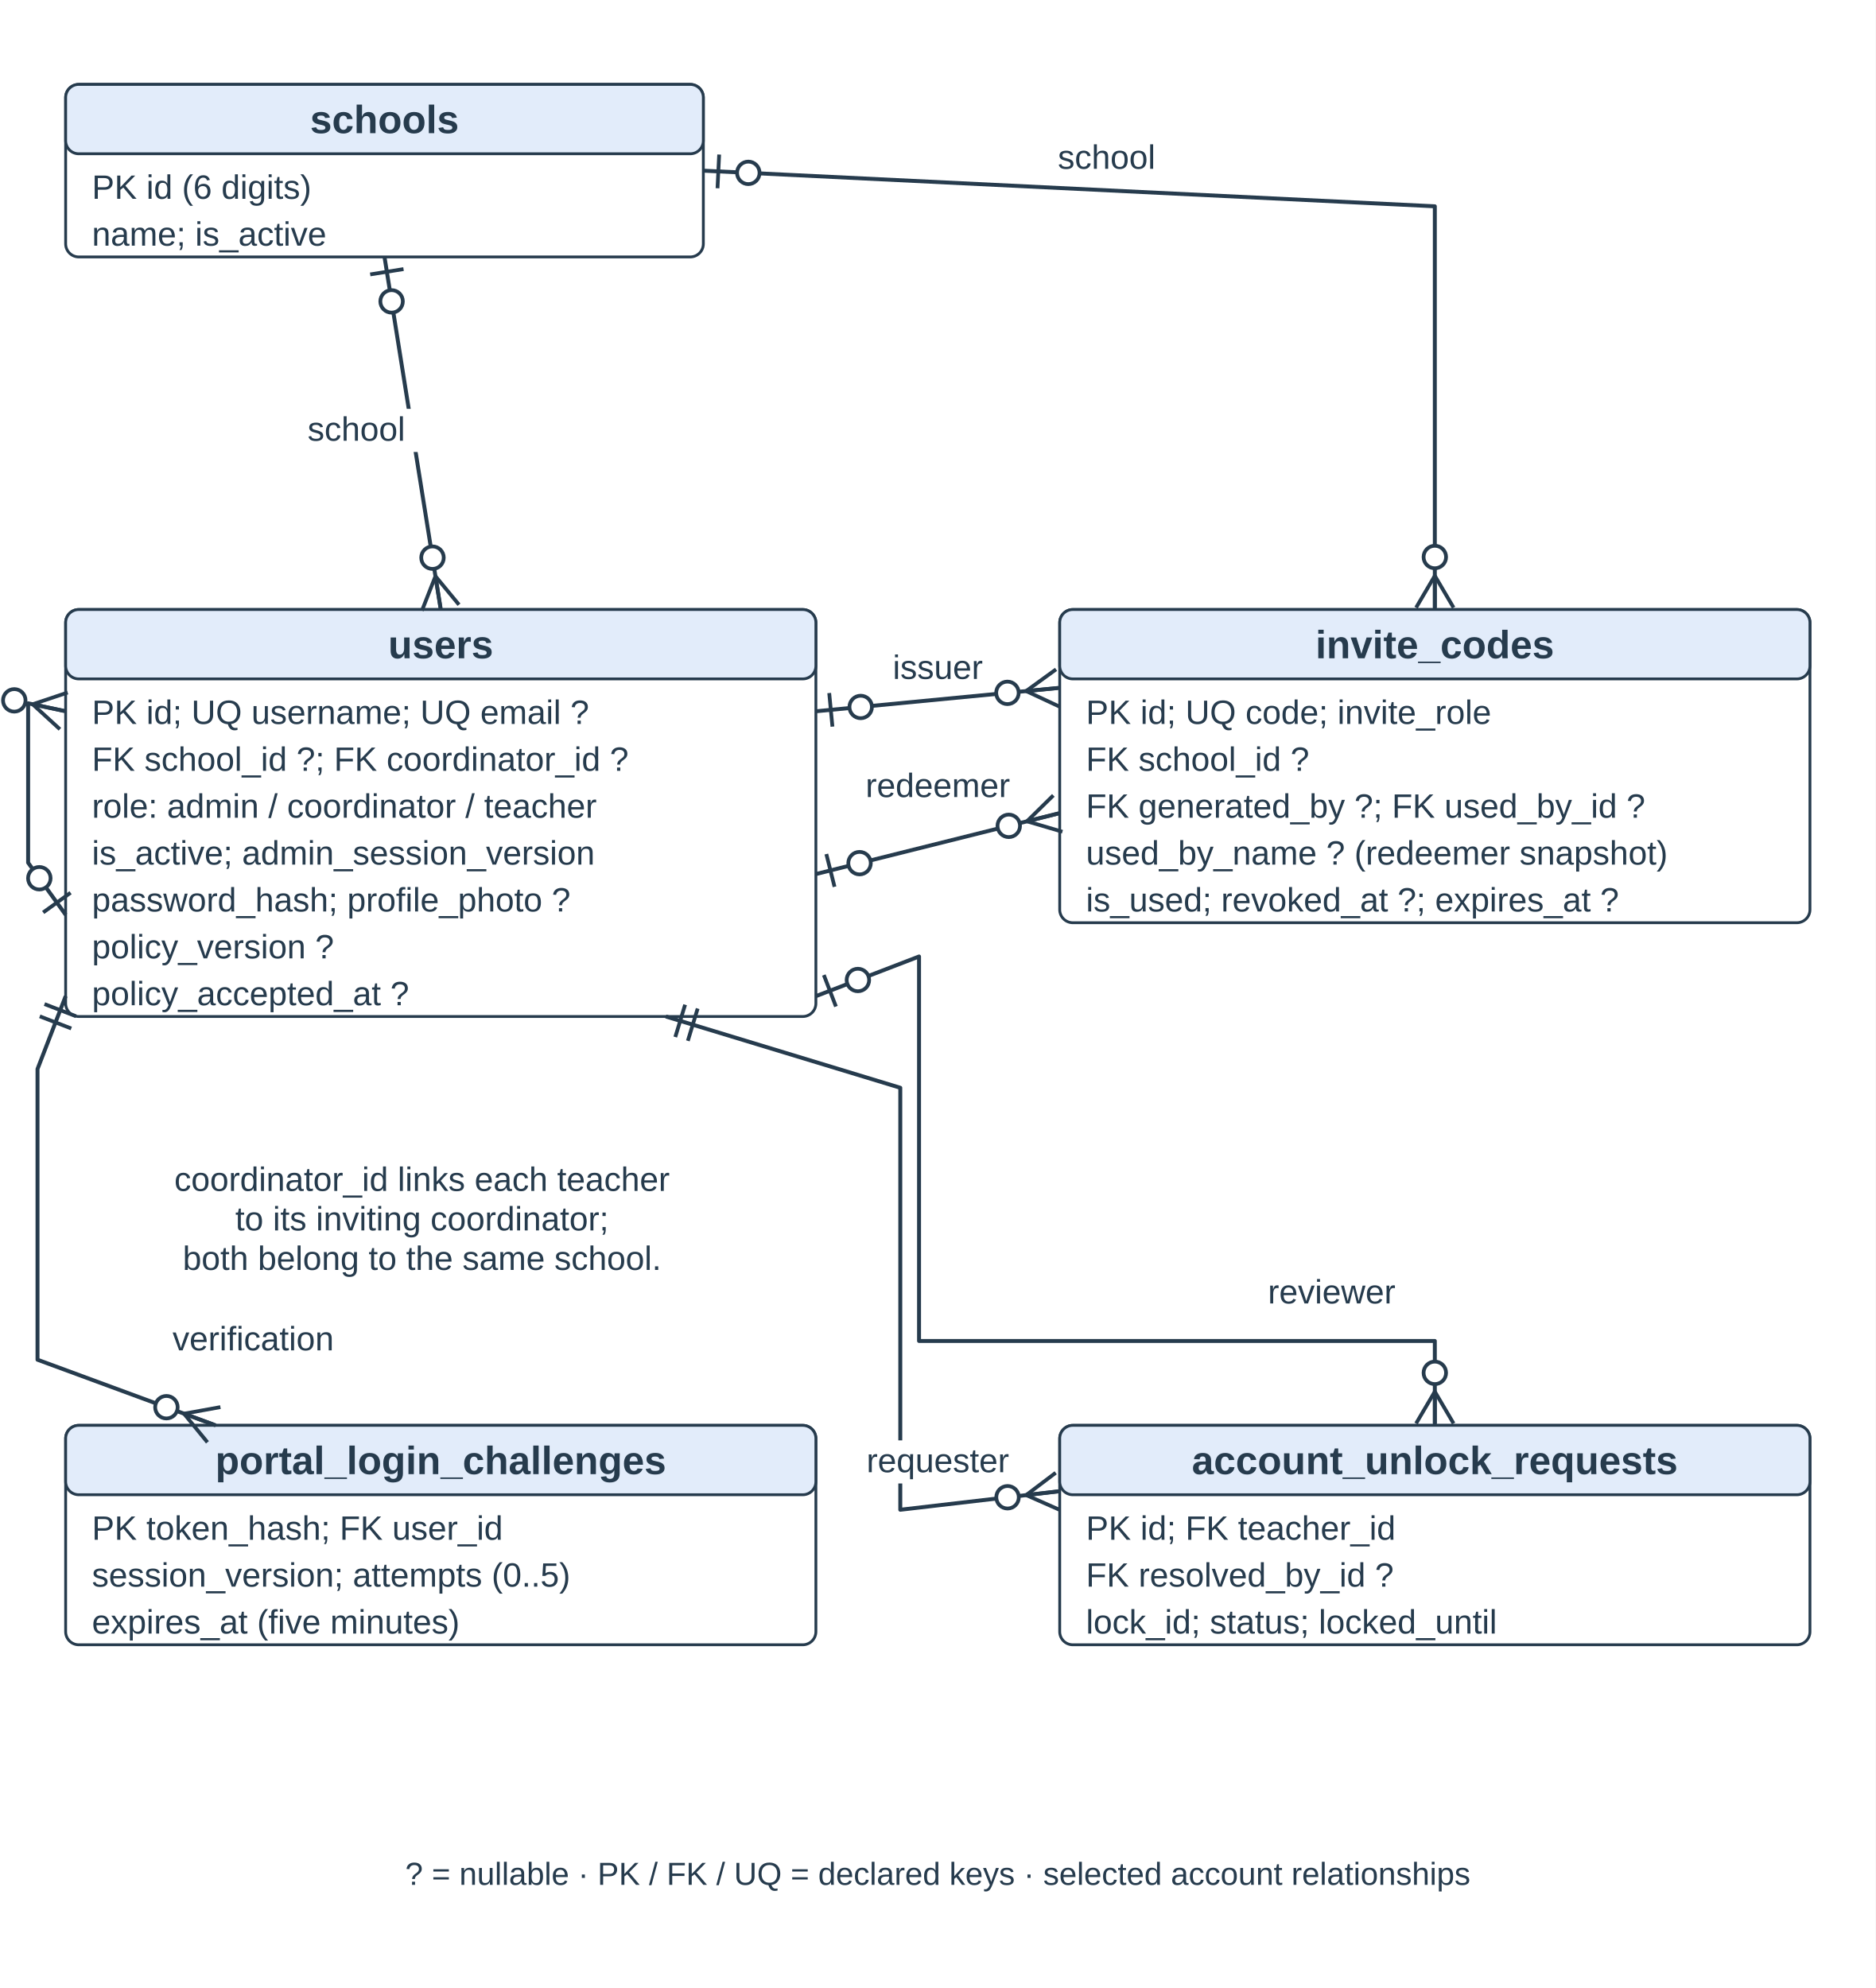
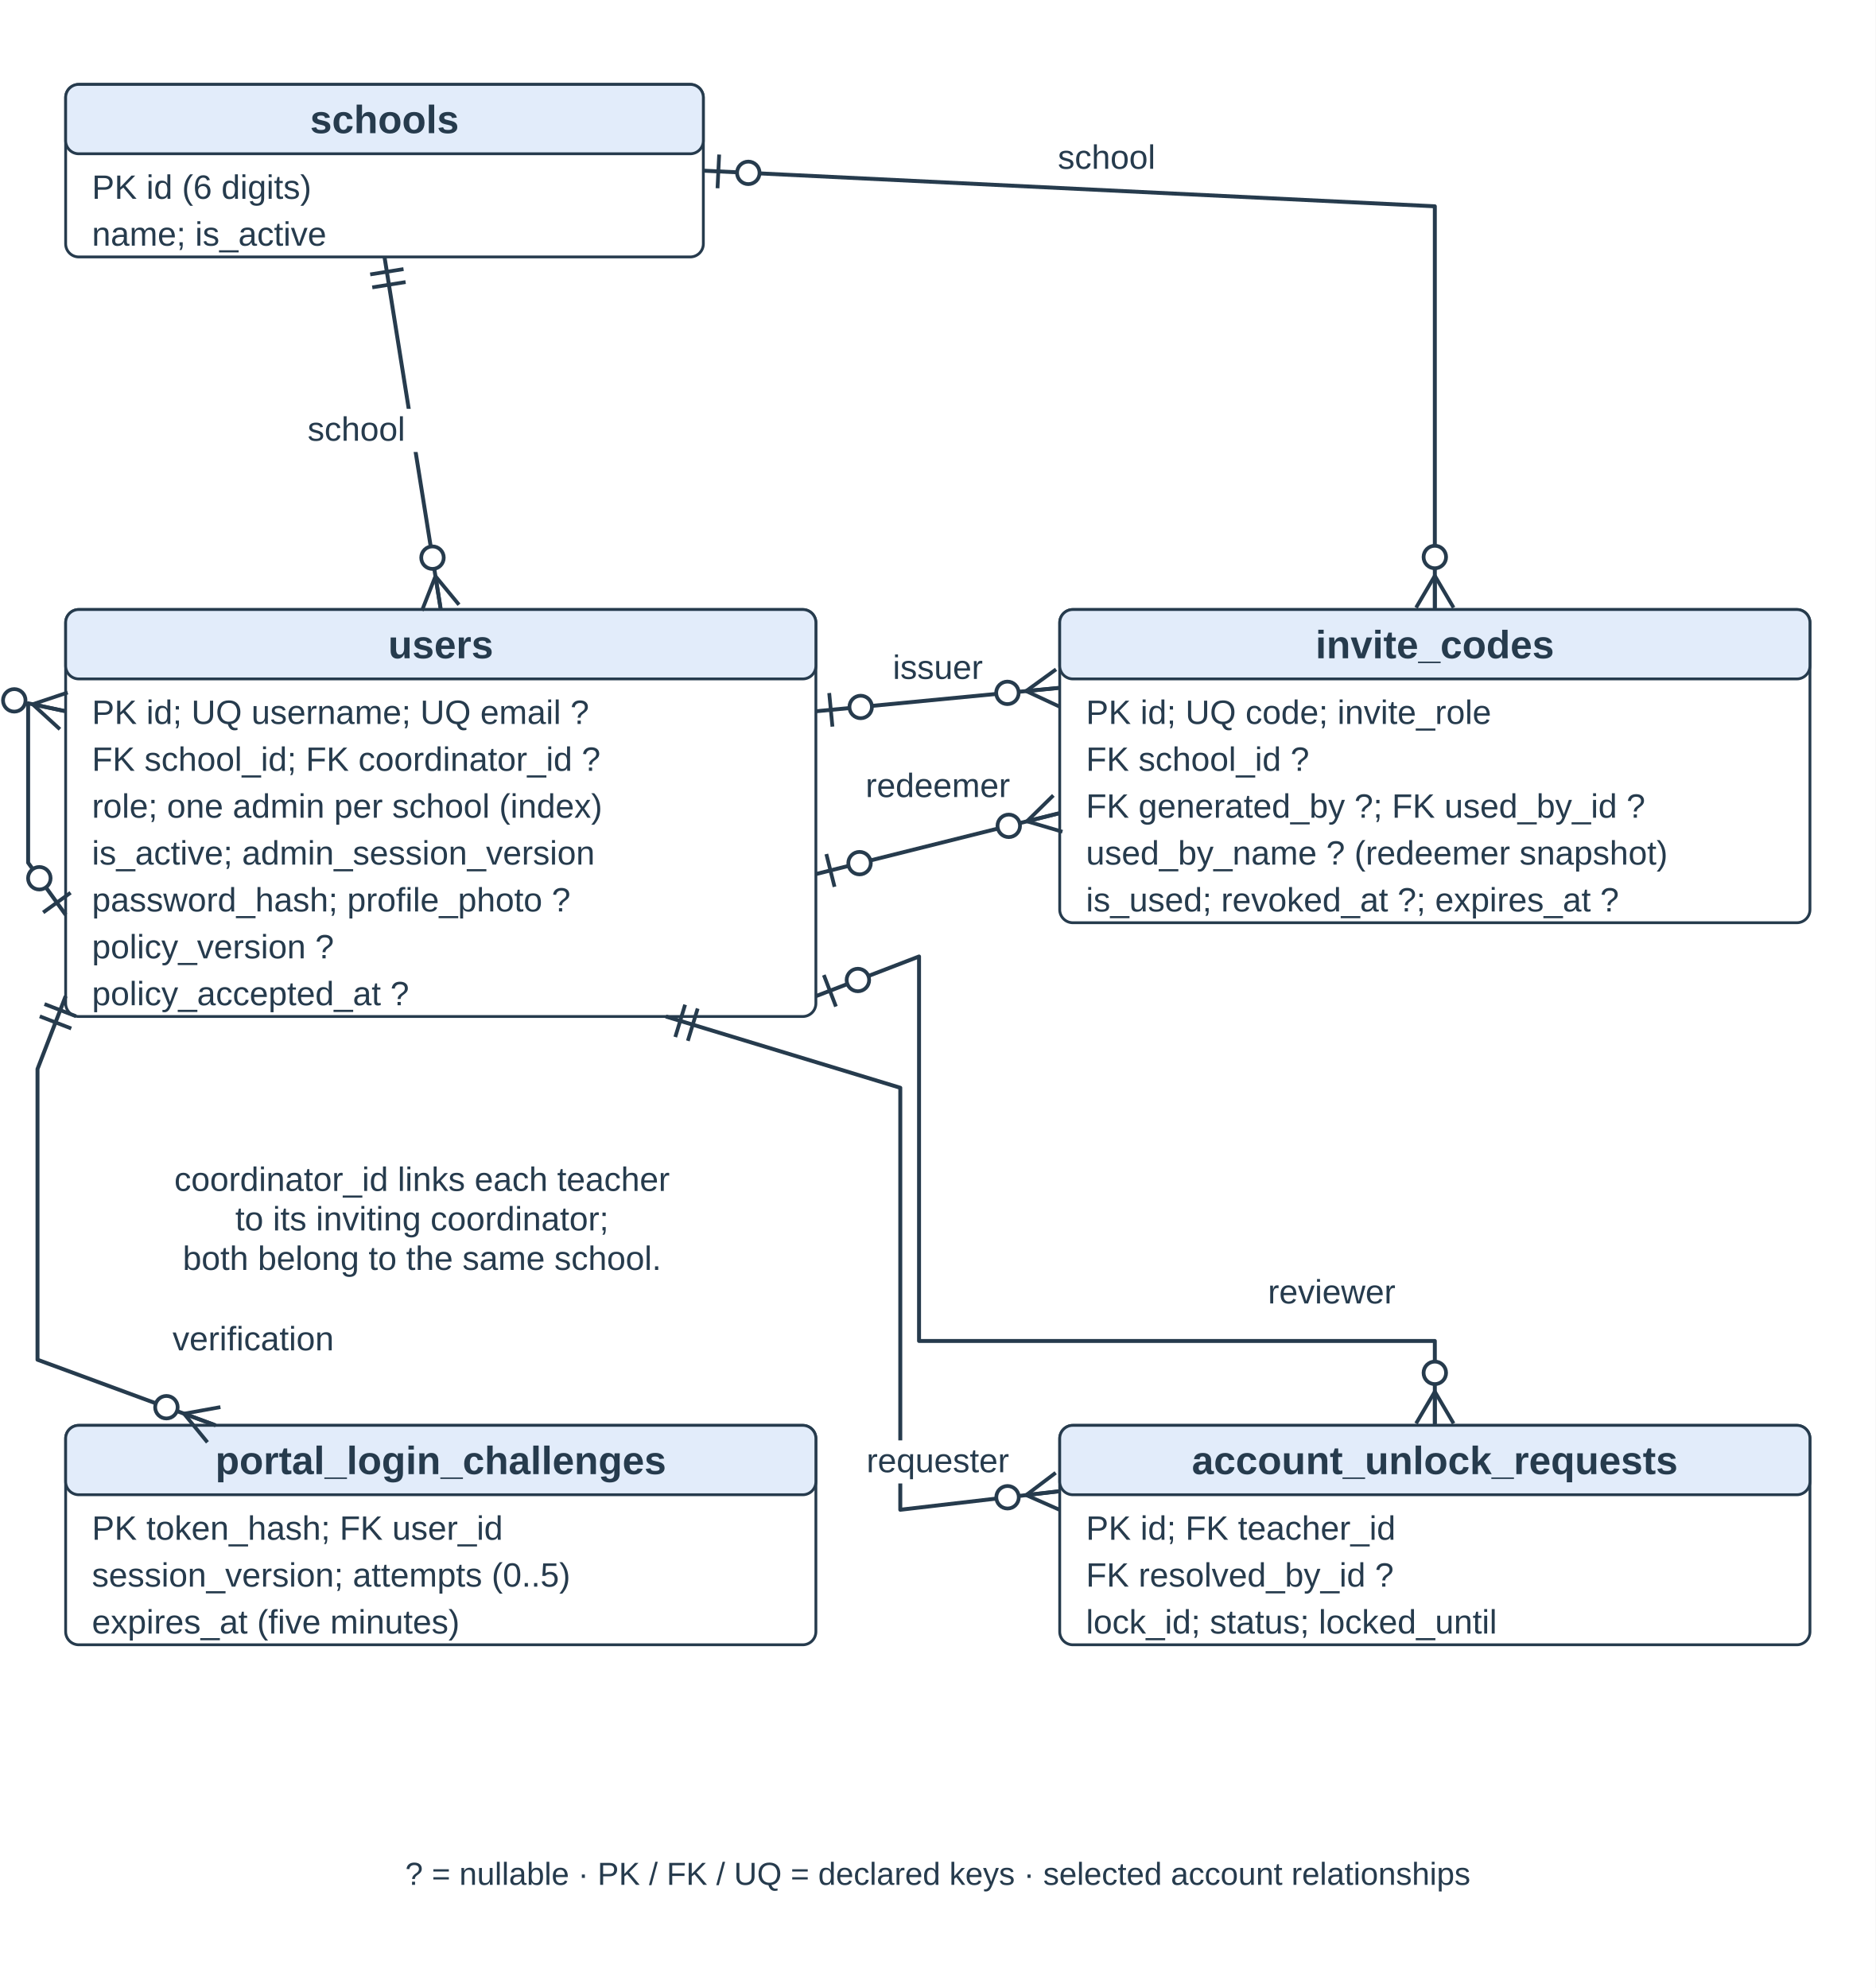
<svg xmlns="http://www.w3.org/2000/svg" width="1000" height="1060" viewBox="0 0 1000 1060">
  <rect width="100%" height="100%" fill="white" />
  <defs>
    <marker id="arrow" viewBox="0 0 12 12" refX="11" refY="6" markerWidth="9" markerHeight="9" orient="auto-start-reverse">
      <path d="M1,1 L11,6 L1,11" fill="none" stroke="#263b4d" stroke-width="1.8" />
    </marker>
  </defs>
  <rect x="35" y="45" width="340" height="92" rx="7" fill="#ffffff" stroke="#263b4d" stroke-width="1.5" />
  <rect x="35" y="45" width="340" height="37" rx="7" fill="#e2ecfa" stroke="#263b4d" stroke-width="1.5" />
  <rect x="35" y="325" width="400" height="217" rx="7" fill="#ffffff" stroke="#263b4d" stroke-width="1.5" />
  <rect x="35" y="325" width="400" height="37" rx="7" fill="#e2ecfa" stroke="#263b4d" stroke-width="1.5" />
  <rect x="565" y="325" width="400" height="167" rx="7" fill="#ffffff" stroke="#263b4d" stroke-width="1.5" />
  <rect x="565" y="325" width="400" height="37" rx="7" fill="#e2ecfa" stroke="#263b4d" stroke-width="1.5" />
  <rect x="35" y="760" width="400" height="117" rx="7" fill="#ffffff" stroke="#263b4d" stroke-width="1.5" />
  <rect x="35" y="760" width="400" height="37" rx="7" fill="#e2ecfa" stroke="#263b4d" stroke-width="1.5" />
  <rect x="565" y="760" width="400" height="117" rx="7" fill="#ffffff" stroke="#263b4d" stroke-width="1.5" />
  <rect x="565" y="760" width="400" height="37" rx="7" fill="#e2ecfa" stroke="#263b4d" stroke-width="1.5" />
  <polyline points="205.0,137 235.0,325" fill="none" stroke="#263b4d" stroke-width="2.1" stroke-linejoin="round" />
  <polyline points="375,91.0 765,110 765.0,325" fill="none" stroke="#263b4d" stroke-width="2.1" stroke-linejoin="round" />
  <polyline points="435,379.25 565,366.75" fill="none" stroke="#263b4d" stroke-width="2.1" stroke-linejoin="round" />
  <polyline points="435,466.05 565,433.55" fill="none" stroke="#263b4d" stroke-width="2.1" stroke-linejoin="round" />
  <polyline points="35,487.75 15,460 15,375 35,379.25" fill="none" stroke="#263b4d" stroke-width="2.1" stroke-linejoin="round" />
  <polyline points="35,531.15 20,570 20,725 115.0,760" fill="none" stroke="#263b4d" stroke-width="2.1" stroke-linejoin="round" />
  <polyline points="355.0,542 480,580 480,805 565,795.1" fill="none" stroke="#263b4d" stroke-width="2.1" stroke-linejoin="round" />
  <polyline points="435,531.15 490,510 490,715 765,715 765.0,760" fill="none" stroke="#263b4d" stroke-width="2.1" stroke-linejoin="round" />
  <text x="205.0" y="71.0" text-anchor="middle" font-family="Arial,sans-serif" font-size="21" fill="#263b4d" font-weight="bold">schools</text>
  <text x="49" y="106.0" text-anchor="start" font-family="Arial,sans-serif" font-size="18" fill="#263b4d">PK id (6 digits)</text>
  <text x="49" y="131.0" text-anchor="start" font-family="Arial,sans-serif" font-size="18" fill="#263b4d">name; is_active</text>
  <text x="235.0" y="351.0" text-anchor="middle" font-family="Arial,sans-serif" font-size="21" fill="#263b4d" font-weight="bold">users</text>
  <text x="49" y="386.0" text-anchor="start" font-family="Arial,sans-serif" font-size="18" fill="#263b4d">PK id; UQ username; UQ email ?</text>
-   <text x="49" y="411.0" text-anchor="start" font-family="Arial,sans-serif" font-size="18" fill="#263b4d">FK school_id ?; FK coordinator_id ?</text>
-   <text x="49" y="436.0" text-anchor="start" font-family="Arial,sans-serif" font-size="18" fill="#263b4d">role: admin / coordinator / teacher</text>
+   <text x="49" y="411.0" text-anchor="start" font-family="Arial,sans-serif" font-size="18" fill="#263b4d">FK school_id; FK coordinator_id ?</text>
+   <text x="49" y="436.0" text-anchor="start" font-family="Arial,sans-serif" font-size="18" fill="#263b4d">role; one admin per school (index)</text>
  <text x="49" y="461.0" text-anchor="start" font-family="Arial,sans-serif" font-size="18" fill="#263b4d">is_active; admin_session_version</text>
  <text x="49" y="486.0" text-anchor="start" font-family="Arial,sans-serif" font-size="18" fill="#263b4d">password_hash; profile_photo ?</text>
  <text x="49" y="511.0" text-anchor="start" font-family="Arial,sans-serif" font-size="18" fill="#263b4d">policy_version ?</text>
  <text x="49" y="536.0" text-anchor="start" font-family="Arial,sans-serif" font-size="18" fill="#263b4d">policy_accepted_at ?</text>
  <text x="765.0" y="351.0" text-anchor="middle" font-family="Arial,sans-serif" font-size="21" fill="#263b4d" font-weight="bold">invite_codes</text>
  <text x="579" y="386.0" text-anchor="start" font-family="Arial,sans-serif" font-size="18" fill="#263b4d">PK id; UQ code; invite_role</text>
  <text x="579" y="411.0" text-anchor="start" font-family="Arial,sans-serif" font-size="18" fill="#263b4d">FK school_id ?</text>
  <text x="579" y="436.0" text-anchor="start" font-family="Arial,sans-serif" font-size="18" fill="#263b4d">FK generated_by ?; FK used_by_id ?</text>
  <text x="579" y="461.0" text-anchor="start" font-family="Arial,sans-serif" font-size="18" fill="#263b4d">used_by_name ? (redeemer snapshot)</text>
  <text x="579" y="486.0" text-anchor="start" font-family="Arial,sans-serif" font-size="18" fill="#263b4d">is_used; revoked_at ?; expires_at ?</text>
  <text x="235.0" y="786.0" text-anchor="middle" font-family="Arial,sans-serif" font-size="21" fill="#263b4d" font-weight="bold">portal_login_challenges</text>
  <text x="49" y="821.0" text-anchor="start" font-family="Arial,sans-serif" font-size="18" fill="#263b4d">PK token_hash; FK user_id</text>
  <text x="49" y="846.0" text-anchor="start" font-family="Arial,sans-serif" font-size="18" fill="#263b4d">session_version; attempts (0..5)</text>
  <text x="49" y="871.0" text-anchor="start" font-family="Arial,sans-serif" font-size="18" fill="#263b4d">expires_at (five minutes)</text>
  <text x="765.0" y="786.0" text-anchor="middle" font-family="Arial,sans-serif" font-size="21" fill="#263b4d" font-weight="bold">account_unlock_requests</text>
  <text x="579" y="821.0" text-anchor="start" font-family="Arial,sans-serif" font-size="18" fill="#263b4d">PK id; FK teacher_id</text>
  <text x="579" y="846.0" text-anchor="start" font-family="Arial,sans-serif" font-size="18" fill="#263b4d">FK resolved_by_id ?</text>
  <text x="579" y="871.0" text-anchor="start" font-family="Arial,sans-serif" font-size="18" fill="#263b4d">lock_id; status; locked_until</text>
  <text x="225" y="635.0" text-anchor="middle" font-family="Arial,sans-serif" font-size="18" fill="#263b4d">coordinator_id links each teacher</text>
  <text x="225" y="656.06" text-anchor="middle" font-family="Arial,sans-serif" font-size="18" fill="#263b4d">to its inviting coordinator;</text>
  <text x="225" y="677.12" text-anchor="middle" font-family="Arial,sans-serif" font-size="18" fill="#263b4d">both belong to the same school.</text>
  <text x="500" y="1005.0" text-anchor="middle" font-family="Arial,sans-serif" font-size="17" fill="#263b4d">? = nullable · PK / FK / UQ = declared keys · selected account relationships</text>
  <rect x="154.0" y="218" width="72" height="23" rx="3" fill="white" />
  <text x="190" y="235" text-anchor="middle" font-family="Arial,sans-serif" font-size="18" fill="#263b4d">school</text>
  <line x1="215.148" y1="143.482" x2="197.373" y2="146.318" stroke="#263b4d" stroke-width="2" />
-   <circle cx="208.782" cy="160.7" r="6" fill="white" stroke="#263b4d" stroke-width="2" />
+   <line x1="216.251" y1="150.394" x2="198.476" y2="153.231" stroke="#263b4d" stroke-width="2" />
  <line x1="224.967" y1="325.588" x2="232.164" y2="307.225" stroke="#263b4d" stroke-width="2" />
  <line x1="244.717" y1="322.437" x2="232.164" y2="307.225" stroke="#263b4d" stroke-width="2" />
  <line x1="234.842" y1="324.012" x2="232.164" y2="307.225" stroke="#263b4d" stroke-width="2" />
  <circle cx="230.588" cy="297.35" r="6" fill="white" stroke="#263b4d" stroke-width="2" />
  <rect x="554.0" y="73" width="72" height="23" rx="3" fill="white" />
  <text x="590" y="90" text-anchor="middle" font-family="Arial,sans-serif" font-size="18" fill="#263b4d">school</text>
  <line x1="383.428" y1="82.4" x2="382.553" y2="100.379" stroke="#263b4d" stroke-width="2" />
  <circle cx="398.972" cy="92.168" r="6" fill="white" stroke="#263b4d" stroke-width="2" />
  <line x1="755.0" y1="324.0" x2="765.0" y2="307.0" stroke="#263b4d" stroke-width="2" />
  <line x1="775.0" y1="324.0" x2="765.0" y2="307.0" stroke="#263b4d" stroke-width="2" />
  <line x1="765.0" y1="324.0" x2="765.0" y2="307.0" stroke="#263b4d" stroke-width="2" />
  <circle cx="765.0" cy="297.0" r="6" fill="white" stroke="#263b4d" stroke-width="2" />
  <rect x="464.0" y="345" width="72" height="23" rx="3" fill="white" />
  <text x="500" y="362" text-anchor="middle" font-family="Arial,sans-serif" font-size="18" fill="#263b4d">issuer</text>
  <line x1="442.102" y1="369.526" x2="443.825" y2="387.443" stroke="#263b4d" stroke-width="2" />
  <circle cx="458.89" cy="376.953" r="6" fill="white" stroke="#263b4d" stroke-width="2" />
  <line x1="564.962" y1="376.8" x2="547.083" y2="368.473" stroke="#263b4d" stroke-width="2" />
  <line x1="563.047" y1="356.892" x2="547.083" y2="368.473" stroke="#263b4d" stroke-width="2" />
  <line x1="564.005" y1="366.846" x2="547.083" y2="368.473" stroke="#263b4d" stroke-width="2" />
  <circle cx="537.129" cy="369.43" r="6" fill="white" stroke="#263b4d" stroke-width="2" />
  <rect x="454.0" y="408" width="92" height="23" rx="3" fill="white" />
  <text x="500" y="425" text-anchor="middle" font-family="Arial,sans-serif" font-size="18" fill="#263b4d">redeemer</text>
  <line x1="440.578" y1="455.378" x2="444.944" y2="472.841" stroke="#263b4d" stroke-width="2" />
  <circle cx="458.283" cy="460.229" r="6" fill="white" stroke="#263b4d" stroke-width="2" />
  <line x1="566.455" y1="443.494" x2="547.537" y2="437.916" stroke="#263b4d" stroke-width="2" />
  <line x1="561.605" y1="424.091" x2="547.537" y2="437.916" stroke="#263b4d" stroke-width="2" />
  <line x1="564.03" y1="433.793" x2="547.537" y2="437.916" stroke="#263b4d" stroke-width="2" />
  <circle cx="537.836" cy="440.341" r="6" fill="white" stroke="#263b4d" stroke-width="2" />
  <line x1="23.021" y1="486.522" x2="37.624" y2="475.998" stroke="#263b4d" stroke-width="2" />
  <circle cx="20.967" cy="468.28" r="6" fill="white" stroke="#263b4d" stroke-width="2" />
  <line x1="31.943" y1="388.824" x2="17.393" y2="375.509" stroke="#263b4d" stroke-width="2" />
  <line x1="36.1" y1="369.261" x2="17.393" y2="375.509" stroke="#263b4d" stroke-width="2" />
  <line x1="34.022" y1="379.042" x2="17.393" y2="375.509" stroke="#263b4d" stroke-width="2" />
  <circle cx="7.612" cy="373.43" r="6" fill="white" stroke="#263b4d" stroke-width="2" />
  <rect x="69.0" y="703" width="132" height="23" rx="3" fill="white" />
  <text x="135" y="720" text-anchor="middle" font-family="Arial,sans-serif" font-size="18" fill="#263b4d">verification</text>
  <line x1="40.514" y1="541.855" x2="23.723" y2="535.371" stroke="#263b4d" stroke-width="2" />
  <line x1="37.993" y1="548.385" x2="21.201" y2="541.902" stroke="#263b4d" stroke-width="2" />
  <line x1="110.605" y1="769.038" x2="98.11" y2="753.777" stroke="#263b4d" stroke-width="2" />
  <line x1="117.519" y1="750.271" x2="98.11" y2="753.777" stroke="#263b4d" stroke-width="2" />
  <line x1="114.062" y1="759.654" x2="98.11" y2="753.777" stroke="#263b4d" stroke-width="2" />
  <circle cx="88.726" cy="750.32" r="6" fill="white" stroke="#263b4d" stroke-width="2" />
  <rect x="449.0" y="768" width="102" height="23" rx="3" fill="white" />
  <text x="500" y="785" text-anchor="middle" font-family="Arial,sans-serif" font-size="18" fill="#263b4d">requester</text>
  <line x1="365.272" y1="535.716" x2="360.036" y2="552.938" stroke="#263b4d" stroke-width="2" />
  <line x1="371.969" y1="537.752" x2="366.734" y2="554.974" stroke="#263b4d" stroke-width="2" />
  <line x1="565.164" y1="805.149" x2="547.121" y2="797.182" stroke="#263b4d" stroke-width="2" />
  <line x1="562.85" y1="785.283" x2="547.121" y2="797.182" stroke="#263b4d" stroke-width="2" />
  <line x1="564.007" y1="795.216" x2="547.121" y2="797.182" stroke="#263b4d" stroke-width="2" />
  <circle cx="537.188" cy="798.339" r="6" fill="white" stroke="#263b4d" stroke-width="2" />
  <rect x="664.0" y="678" width="92" height="23" rx="3" fill="white" />
  <text x="710" y="695" text-anchor="middle" font-family="Arial,sans-serif" font-size="18" fill="#263b4d">reviewer</text>
  <line x1="439.237" y1="519.878" x2="445.697" y2="536.679" stroke="#263b4d" stroke-width="2" />
  <circle cx="457.401" cy="522.536" r="6" fill="white" stroke="#263b4d" stroke-width="2" />
  <line x1="755.0" y1="759.0" x2="765.0" y2="742.0" stroke="#263b4d" stroke-width="2" />
  <line x1="775.0" y1="759.0" x2="765.0" y2="742.0" stroke="#263b4d" stroke-width="2" />
  <line x1="765.0" y1="759.0" x2="765.0" y2="742.0" stroke="#263b4d" stroke-width="2" />
  <circle cx="765.0" cy="732.0" r="6" fill="white" stroke="#263b4d" stroke-width="2" />
</svg>
